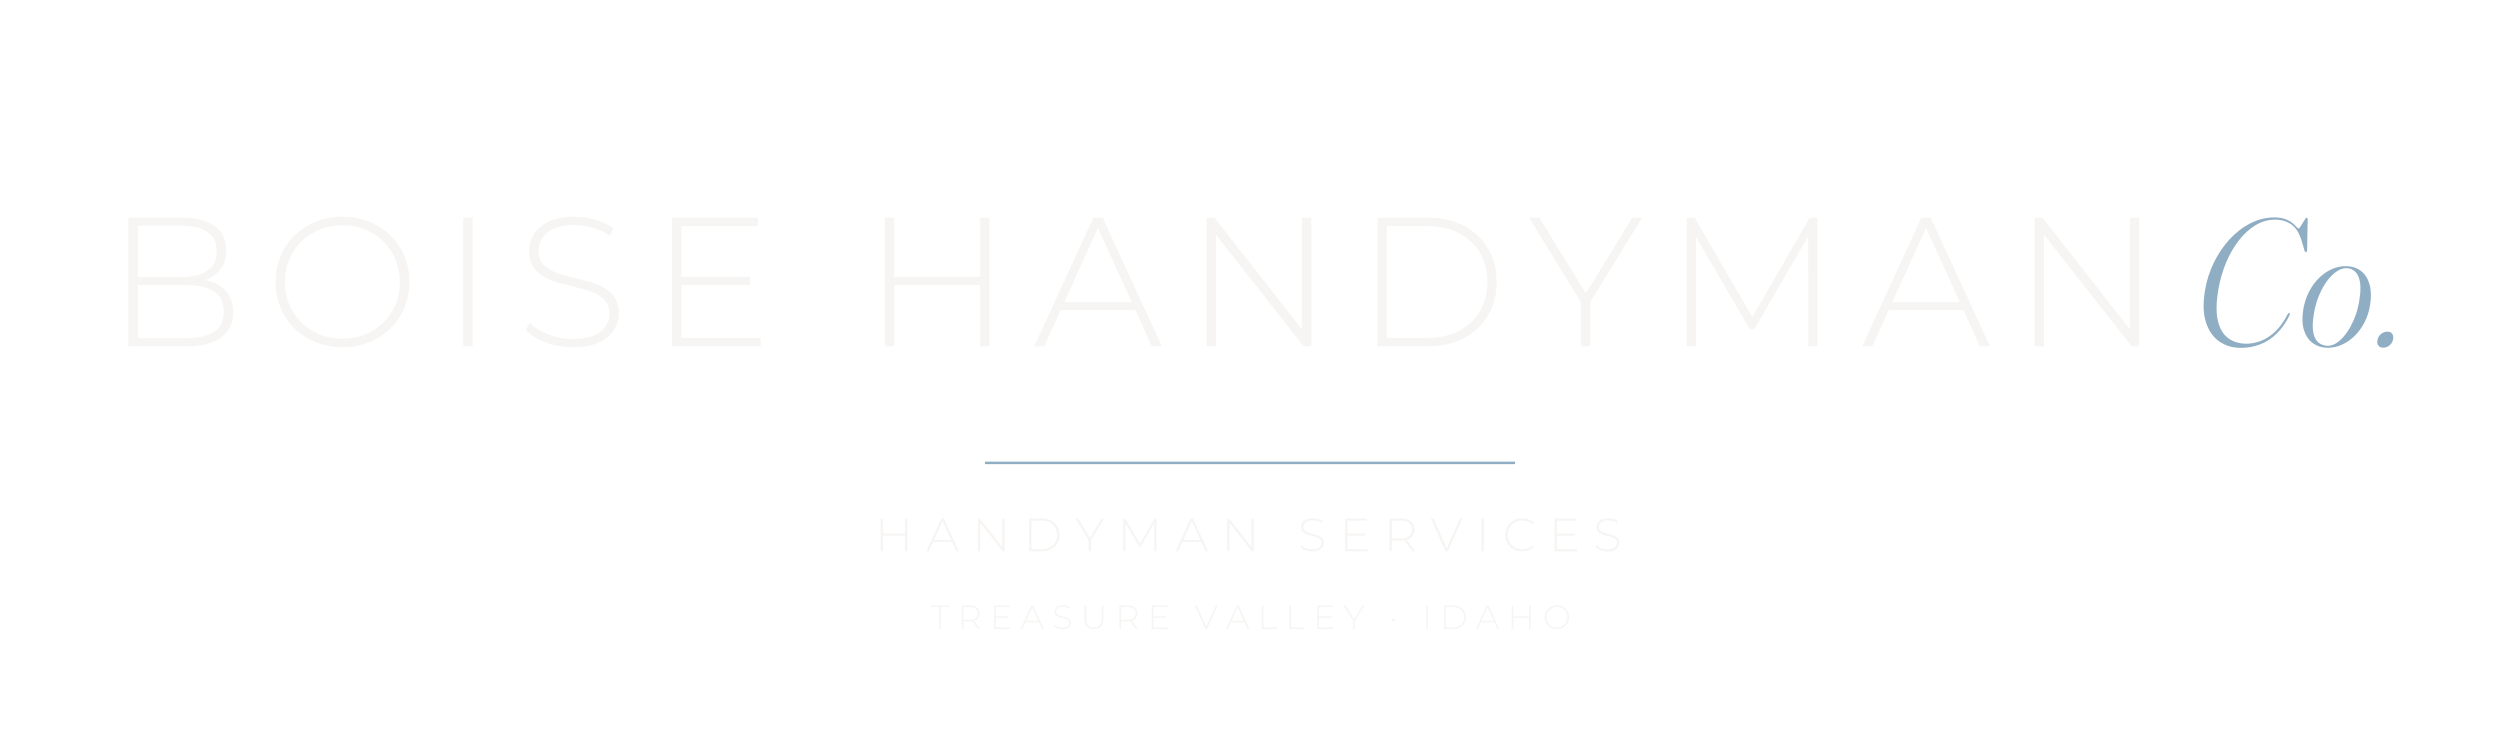
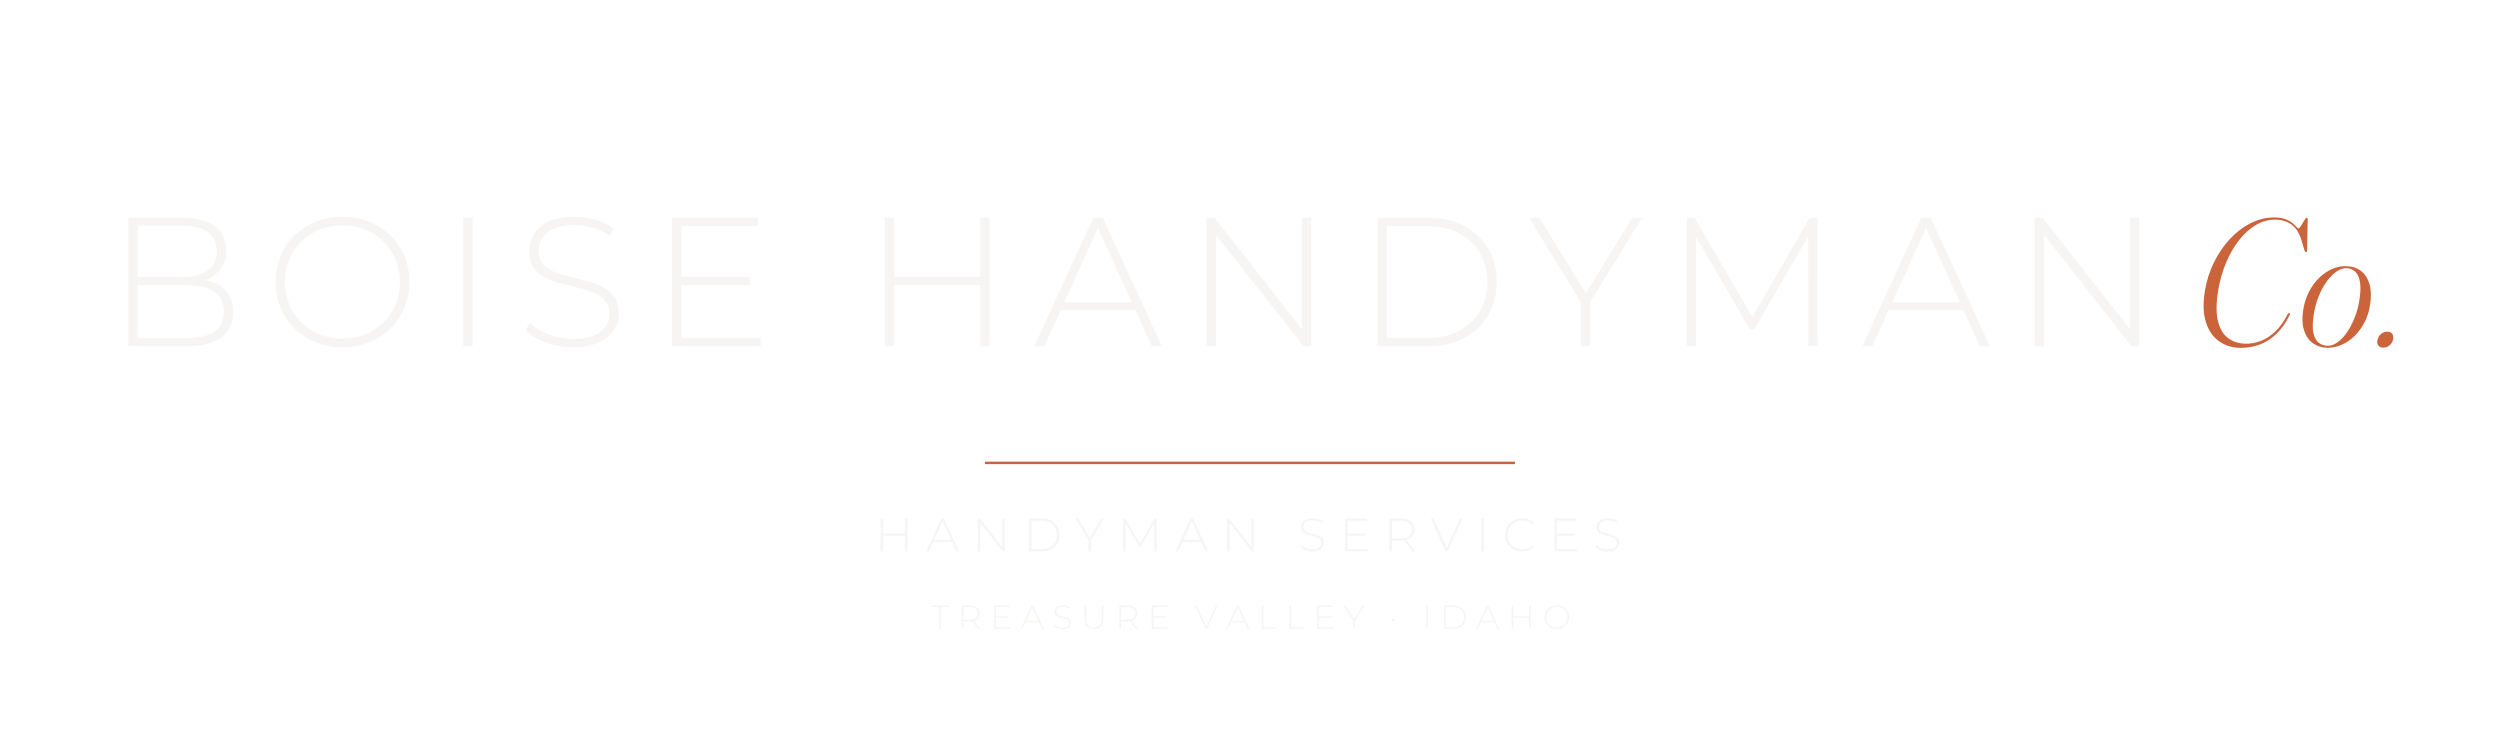
<svg xmlns="http://www.w3.org/2000/svg" width="1415" height="420" viewBox="0 0 1415 420" role="img" aria-label="Boise Handyman Co full wordmark, bone accent">
  <path d="M 105.136 196 L 72.688 196 L 72.688 123.2 L 103.056 123.2 Q 114.808 123.2 121.464 127.984 Q 128.12 132.768 128.12 141.816 L 128.12 141.816 Q 128.12 148.264 124.74 152.476 Q 121.36 156.688 115.848 158.56 L 115.848 158.56 Q 123.648 159.912 127.808 164.54 Q 131.968 169.168 131.968 176.76 L 131.968 176.76 Q 131.968 186.016 125.26 191.008 Q 118.552 196 105.136 196 L 105.136 196 M 77.992 161.368 L 77.992 191.424 L 105.136 191.424 Q 115.64 191.424 121.152 187.836 Q 126.664 184.248 126.664 176.344 L 126.664 176.344 Q 126.664 168.544 121.152 164.956 Q 115.64 161.368 105.136 161.368 L 105.136 161.368 L 77.992 161.368 M 77.992 127.776 L 77.992 156.792 L 102.848 156.792 Q 112.312 156.792 117.512 153.152 Q 122.712 149.512 122.712 142.232 L 122.712 142.232 Q 122.712 135.056 117.512 131.416 Q 112.312 127.776 102.848 127.776 L 102.848 127.776 L 77.992 127.776 M 193.855 196.52 L 193.855 196.52 Q 185.743 196.52 178.827 193.764 Q 171.911 191.008 166.763 186.016 Q 161.615 181.024 158.807 174.264 Q 155.999 167.504 155.999 159.6 L 155.999 159.6 Q 155.999 151.696 158.807 144.936 Q 161.615 138.176 166.763 133.184 Q 171.911 128.192 178.827 125.436 Q 185.743 122.68 193.855 122.68 L 193.855 122.68 Q 201.967 122.68 208.883 125.436 Q 215.799 128.192 220.895 133.184 Q 225.991 138.176 228.851 144.936 Q 231.711 151.696 231.711 159.6 L 231.711 159.6 Q 231.711 167.504 228.851 174.264 Q 225.991 181.024 220.895 186.016 Q 215.799 191.008 208.883 193.764 Q 201.967 196.52 193.855 196.52 M 193.855 191.632 L 193.855 191.632 Q 203.111 191.632 210.443 187.472 Q 217.775 183.312 222.039 176.032 Q 226.303 168.752 226.303 159.6 L 226.303 159.6 Q 226.303 150.448 222.039 143.168 Q 217.775 135.888 210.443 131.728 Q 203.111 127.568 193.855 127.568 L 193.855 127.568 Q 184.599 127.568 177.215 131.728 Q 169.831 135.888 165.567 143.168 Q 161.303 150.448 161.303 159.6 L 161.303 159.6 Q 161.303 168.752 165.567 176.032 Q 169.831 183.312 177.215 187.472 Q 184.599 191.632 193.855 191.632 M 267.495 196 L 262.191 196 L 262.191 123.2 L 267.495 123.2 L 267.495 196 M 324.078 196.52 L 324.078 196.52 Q 315.966 196.52 308.738 193.764 Q 301.51 191.008 297.558 186.64 L 297.558 186.64 L 299.95 182.688 Q 303.694 186.536 310.142 189.188 Q 316.59 191.84 323.974 191.84 L 323.974 191.84 Q 334.894 191.84 339.938 187.68 Q 344.982 183.52 344.982 177.592 L 344.982 177.592 Q 344.982 172.912 342.486 170.104 Q 339.99 167.296 335.934 165.632 Q 331.878 163.968 327.042 162.824 Q 322.206 161.68 317.37 160.38 Q 312.534 159.08 308.478 157 Q 304.422 154.92 301.978 151.332 Q 299.534 147.744 299.534 142.024 L 299.534 142.024 Q 299.534 136.824 302.238 132.456 Q 304.942 128.088 310.662 125.384 Q 316.382 122.68 325.326 122.68 L 325.326 122.68 Q 331.358 122.68 337.234 124.448 Q 343.11 126.216 347.27 129.232 L 347.27 129.232 L 345.294 133.496 Q 340.718 130.376 335.466 128.868 Q 330.214 127.36 325.326 127.36 L 325.326 127.36 Q 314.718 127.36 309.778 131.624 Q 304.838 135.888 304.838 141.92 L 304.838 141.92 Q 304.838 146.6 307.282 149.408 Q 309.726 152.216 313.782 153.88 Q 317.838 155.544 322.674 156.688 Q 327.51 157.832 332.346 159.132 Q 337.182 160.432 341.238 162.512 Q 345.294 164.592 347.79 168.128 Q 350.286 171.664 350.286 177.28 L 350.286 177.28 Q 350.286 182.48 347.478 186.848 Q 344.67 191.216 338.898 193.868 Q 333.126 196.52 324.078 196.52 M 430.582 196 L 380.35 196 L 380.35 123.2 L 429.022 123.2 L 429.022 127.984 L 385.654 127.984 L 385.654 156.688 L 424.446 156.688 L 424.446 161.368 L 385.654 161.368 L 385.654 191.216 L 430.582 191.216 L 430.582 196 M 560.077 196 L 554.773 196 L 554.773 161.368 L 506.101 161.368 L 506.101 196 L 500.797 196 L 500.797 123.2 L 506.101 123.2 L 506.101 156.688 L 554.773 156.688 L 554.773 123.2 L 560.077 123.2 L 560.077 196 M 591.076 196 L 585.356 196 L 618.844 123.2 L 624.148 123.2 L 657.636 196 L 651.916 196 L 642.66 175.512 L 600.332 175.512 L 591.076 196 M 621.444 129.024 L 602.412 171.04 L 640.58 171.04 L 621.444 129.024 M 688.219 196 L 682.915 196 L 682.915 123.2 L 687.387 123.2 L 736.891 186.328 L 736.891 123.2 L 742.195 123.2 L 742.195 196 L 737.827 196 L 688.219 132.872 L 688.219 196 M 808.451 196 L 779.643 196 L 779.643 123.2 L 808.451 123.2 Q 819.995 123.2 828.731 127.88 Q 837.467 132.56 842.303 140.776 Q 847.139 148.992 847.139 159.6 L 847.139 159.6 Q 847.139 170.208 842.303 178.424 Q 837.467 186.64 828.731 191.32 Q 819.995 196 808.451 196 L 808.451 196 M 784.947 127.984 L 784.947 191.216 L 808.035 191.216 Q 818.331 191.216 825.923 187.16 Q 833.515 183.104 837.675 175.98 Q 841.835 168.856 841.835 159.6 L 841.835 159.6 Q 841.835 150.344 837.675 143.22 Q 833.515 136.096 825.923 132.04 Q 818.331 127.984 808.035 127.984 L 808.035 127.984 L 784.947 127.984 M 900.082 196 L 894.778 196 L 894.778 171.04 L 865.45 123.2 L 871.274 123.2 L 897.586 166.048 L 923.898 123.2 L 929.41 123.2 L 900.082 171.04 L 900.082 196 M 959.89 196 L 954.69 196 L 954.69 123.2 L 959.162 123.2 L 991.818 179.464 L 1024.266 123.2 L 1028.634 123.2 L 1028.738 196 L 1023.538 196 L 1023.434 133.704 L 992.962 186.328 L 990.362 186.328 L 959.89 134.016 L 959.89 196 M 1059.737 196 L 1054.017 196 L 1087.505 123.2 L 1092.809 123.2 L 1126.297 196 L 1120.577 196 L 1111.321 175.512 L 1068.993 175.512 L 1059.737 196 M 1090.105 129.024 L 1071.073 171.04 L 1109.241 171.04 L 1090.105 129.024 M 1156.881 196 L 1151.577 196 L 1151.577 123.2 L 1156.049 123.2 L 1205.553 186.328 L 1205.553 123.2 L 1210.857 123.2 L 1210.857 196 L 1206.489 196 L 1156.881 132.872 L 1156.881 196" fill="#F7F5F3" />
  <g transform="translate(1246.217 196.000) scale(0.916954)">
-     <path d="M54.179 -20.517Q54.439 -20.304 54.414 -19.971Q54.388 -19.637 54.095 -19.026Q50.829 -12.34 46.274 -7.879Q41.719 -3.418 36.112 -1.222Q30.506 0.975 24.065 0.975Q16.517 0.975 10.785 -3.008Q5.053 -6.991 2.527 -14.939Q0 -22.888 2.008 -34.719Q3.535 -43.69 7.492 -51.761Q11.45 -59.833 17.226 -66.098Q23.003 -72.363 30.051 -75.949Q37.098 -79.535 44.795 -79.535Q48.827 -79.535 51.54 -78.507Q54.253 -77.478 55.912 -76.122Q57.572 -74.765 58.436 -73.737Q59.3 -72.708 59.61 -72.708Q60.058 -72.708 60.768 -73.727Q61.477 -74.746 62.27 -76.051Q63.063 -77.355 63.71 -78.374Q64.357 -79.393 64.675 -79.393Q64.992 -79.393 65.172 -79.144Q65.351 -78.895 65.362 -78.338L64.998 -59.183Q65.001 -58.677 64.806 -58.454Q64.611 -58.23 64.347 -58.186Q63.755 -58.111 63.376 -59.138L61.728 -64.825Q59.62 -72.077 55.392 -75.122Q51.163 -78.167 45.305 -78.167Q38.866 -78.167 33.166 -74.734Q27.466 -71.3 22.84 -65.31Q18.213 -59.32 14.977 -51.59Q11.74 -43.859 10.254 -35.258Q8.151 -23.099 9.931 -15.701Q11.711 -8.302 16.384 -4.951Q21.057 -1.599 27.533 -1.599Q31.915 -1.599 36.469 -3.329Q41.024 -5.06 45.259 -9.018Q49.494 -12.976 52.907 -19.658Q53.243 -20.19 53.603 -20.429Q53.962 -20.668 54.179 -20.517Z M89.849 -49.427Q95.039 -49.166 98.602 -46.225Q102.165 -43.284 103.609 -37.975Q105.052 -32.666 103.836 -25.275Q102.953 -19.744 100.528 -14.958Q98.103 -10.171 94.534 -6.599Q90.964 -3.027 86.609 -1.034Q82.254 0.96 77.503 0.915Q72.583 0.87 68.759 -1.788Q64.935 -4.445 63.173 -9.666Q61.411 -14.886 62.607 -22.556Q63.619 -28.729 66.229 -33.759Q68.839 -38.789 72.58 -42.389Q76.321 -45.989 80.759 -47.842Q85.197 -49.696 89.849 -49.427ZM77.686 -0.313Q80.204 -0.274 82.719 -1.773Q85.233 -3.273 87.561 -5.968Q89.889 -8.663 91.831 -12.207Q93.774 -15.75 95.162 -19.817Q96.551 -23.883 97.194 -28.156Q98.364 -34.983 97.685 -39.326Q97.007 -43.669 94.926 -45.818Q92.846 -47.968 89.825 -48.199Q87.23 -48.388 84.581 -46.982Q81.932 -45.575 79.467 -42.899Q77.001 -40.222 74.917 -36.586Q72.833 -32.949 71.33 -28.64Q69.827 -24.331 69.138 -19.685Q67.94 -12.562 68.844 -8.33Q69.748 -4.098 72.115 -2.232Q74.481 -0.366 77.686 -0.313Z M111.899 0.84Q109.963 0.84 109.012 -0.461Q108.062 -1.763 108.391 -3.676Q108.63 -5.158 109.492 -6.382Q110.355 -7.606 111.702 -8.325Q113.049 -9.043 114.572 -9.043Q116.572 -9.043 117.503 -7.713Q118.434 -6.383 118.098 -4.466Q117.903 -3.051 117.061 -1.844Q116.219 -0.637 114.9 0.102Q113.581 0.84 111.899 0.84Z" fill="#8FAEC4" />
+     <path d="M54.179 -20.517Q54.439 -20.304 54.414 -19.971Q54.388 -19.637 54.095 -19.026Q50.829 -12.34 46.274 -7.879Q41.719 -3.418 36.112 -1.222Q30.506 0.975 24.065 0.975Q16.517 0.975 10.785 -3.008Q5.053 -6.991 2.527 -14.939Q0 -22.888 2.008 -34.719Q3.535 -43.69 7.492 -51.761Q11.45 -59.833 17.226 -66.098Q23.003 -72.363 30.051 -75.949Q37.098 -79.535 44.795 -79.535Q48.827 -79.535 51.54 -78.507Q54.253 -77.478 55.912 -76.122Q57.572 -74.765 58.436 -73.737Q59.3 -72.708 59.61 -72.708Q60.058 -72.708 60.768 -73.727Q61.477 -74.746 62.27 -76.051Q63.063 -77.355 63.71 -78.374Q64.357 -79.393 64.675 -79.393Q64.992 -79.393 65.172 -79.144Q65.351 -78.895 65.362 -78.338L64.998 -59.183Q65.001 -58.677 64.806 -58.454Q64.611 -58.23 64.347 -58.186Q63.755 -58.111 63.376 -59.138L61.728 -64.825Q59.62 -72.077 55.392 -75.122Q51.163 -78.167 45.305 -78.167Q38.866 -78.167 33.166 -74.734Q27.466 -71.3 22.84 -65.31Q18.213 -59.32 14.977 -51.59Q11.74 -43.859 10.254 -35.258Q8.151 -23.099 9.931 -15.701Q11.711 -8.302 16.384 -4.951Q21.057 -1.599 27.533 -1.599Q31.915 -1.599 36.469 -3.329Q41.024 -5.06 45.259 -9.018Q49.494 -12.976 52.907 -19.658Q53.243 -20.19 53.603 -20.429Q53.962 -20.668 54.179 -20.517Z M89.849 -49.427Q95.039 -49.166 98.602 -46.225Q102.165 -43.284 103.609 -37.975Q105.052 -32.666 103.836 -25.275Q102.953 -19.744 100.528 -14.958Q98.103 -10.171 94.534 -6.599Q90.964 -3.027 86.609 -1.034Q82.254 0.96 77.503 0.915Q72.583 0.87 68.759 -1.788Q64.935 -4.445 63.173 -9.666Q61.411 -14.886 62.607 -22.556Q63.619 -28.729 66.229 -33.759Q68.839 -38.789 72.58 -42.389Q76.321 -45.989 80.759 -47.842Q85.197 -49.696 89.849 -49.427ZM77.686 -0.313Q80.204 -0.274 82.719 -1.773Q85.233 -3.273 87.561 -5.968Q89.889 -8.663 91.831 -12.207Q93.774 -15.75 95.162 -19.817Q96.551 -23.883 97.194 -28.156Q98.364 -34.983 97.685 -39.326Q97.007 -43.669 94.926 -45.818Q92.846 -47.968 89.825 -48.199Q87.23 -48.388 84.581 -46.982Q81.932 -45.575 79.467 -42.899Q77.001 -40.222 74.917 -36.586Q72.833 -32.949 71.33 -28.64Q69.827 -24.331 69.138 -19.685Q67.94 -12.562 68.844 -8.33Q69.748 -4.098 72.115 -2.232Q74.481 -0.366 77.686 -0.313Z M111.899 0.84Q109.963 0.84 109.012 -0.461Q108.062 -1.763 108.391 -3.676Q108.63 -5.158 109.492 -6.382Q110.355 -7.606 111.702 -8.325Q113.049 -9.043 114.572 -9.043Q116.572 -9.043 117.503 -7.713Q118.434 -6.383 118.098 -4.466Q117.903 -3.051 117.061 -1.844Q116.219 -0.637 114.9 0.102Q113.581 0.84 111.899 0.84Z" fill="#CB633B" />
  </g>
-   <line x1="557.5" y1="262" x2="857.5" y2="262" stroke="#8FAEC4" stroke-width="1.4" />
+   <line x1="557.5" y1="262" x2="857.5" y2="262" stroke="#CB633B" stroke-width="1.4" />
  <path d="M 513.532 312 L 512.181 312 L 512.181 303.18 L 499.786 303.18 L 499.786 312 L 498.435 312 L 498.435 293.46 L 499.786 293.46 L 499.786 301.988 L 512.181 301.988 L 512.181 293.46 L 513.532 293.46 L 513.532 312 M 525.768 312 L 524.312 312 L 532.84 293.46 L 534.191 293.46 L 542.719 312 L 541.262 312 L 538.905 306.782 L 528.125 306.782 L 525.768 312 M 533.502 294.943 L 528.655 305.643 L 538.375 305.643 L 533.502 294.943 M 554.85 312 L 553.499 312 L 553.499 293.46 L 554.638 293.46 L 567.245 309.537 L 567.245 293.46 L 568.596 293.46 L 568.596 312 L 567.483 312 L 554.85 295.923 L 554.85 312 M 589.811 312 L 582.474 312 L 582.474 293.46 L 589.811 293.46 Q 592.751 293.46 594.975 294.652 Q 597.2 295.844 598.432 297.936 Q 599.663 300.028 599.663 302.73 L 599.663 302.73 Q 599.663 305.432 598.432 307.524 Q 597.2 309.616 594.975 310.808 Q 592.751 312 589.811 312 L 589.811 312 M 583.825 294.678 L 583.825 310.782 L 589.705 310.782 Q 592.327 310.782 594.26 309.749 Q 596.194 308.716 597.253 306.901 Q 598.313 305.087 598.313 302.73 L 598.313 302.73 Q 598.313 300.373 597.253 298.558 Q 596.194 296.744 594.26 295.711 Q 592.327 294.678 589.705 294.678 L 589.705 294.678 L 583.825 294.678 M 617.488 312 L 616.138 312 L 616.138 305.643 L 608.669 293.46 L 610.152 293.46 L 616.853 304.372 L 623.554 293.46 L 624.957 293.46 L 617.488 305.643 L 617.488 312 M 637.061 312 L 635.737 312 L 635.737 293.46 L 636.876 293.46 L 645.192 307.789 L 653.456 293.46 L 654.568 293.46 L 654.595 312 L 653.27 312 L 653.244 296.135 L 645.484 309.537 L 644.822 309.537 L 637.061 296.215 L 637.061 312 M 666.831 312 L 665.374 312 L 673.903 293.46 L 675.254 293.46 L 683.782 312 L 682.325 312 L 679.968 306.782 L 669.188 306.782 L 666.831 312 M 674.565 294.943 L 669.718 305.643 L 679.438 305.643 L 674.565 294.943 M 695.913 312 L 694.562 312 L 694.562 293.46 L 695.701 293.46 L 708.308 309.537 L 708.308 293.46 L 709.659 293.46 L 709.659 312 L 708.546 312 L 695.913 295.923 L 695.913 312 M 742.633 312.132 L 742.633 312.132 Q 740.567 312.132 738.727 311.431 Q 736.886 310.729 735.879 309.616 L 735.879 309.616 L 736.489 308.61 Q 737.442 309.59 739.084 310.265 Q 740.726 310.941 742.607 310.941 L 742.607 310.941 Q 745.388 310.941 746.672 309.881 Q 747.957 308.822 747.957 307.312 L 747.957 307.312 Q 747.957 306.12 747.321 305.405 Q 746.686 304.69 745.653 304.266 Q 744.62 303.842 743.388 303.551 Q 742.157 303.26 740.925 302.929 Q 739.693 302.598 738.66 302.068 Q 737.627 301.538 737.005 300.624 Q 736.383 299.711 736.383 298.254 L 736.383 298.254 Q 736.383 296.93 737.071 295.817 Q 737.76 294.705 739.217 294.016 Q 740.673 293.328 742.951 293.328 L 742.951 293.328 Q 744.487 293.328 745.984 293.778 Q 747.48 294.228 748.54 294.996 L 748.54 294.996 L 748.036 296.082 Q 746.871 295.288 745.533 294.903 Q 744.196 294.519 742.951 294.519 L 742.951 294.519 Q 740.25 294.519 738.992 295.605 Q 737.733 296.691 737.733 298.227 L 737.733 298.227 Q 737.733 299.419 738.356 300.134 Q 738.978 300.85 740.011 301.273 Q 741.044 301.697 742.276 301.988 Q 743.507 302.28 744.739 302.611 Q 745.97 302.942 747.003 303.472 Q 748.036 304.001 748.672 304.902 Q 749.308 305.802 749.308 307.233 L 749.308 307.233 Q 749.308 308.557 748.593 309.669 Q 747.877 310.782 746.408 311.457 Q 744.938 312.132 742.633 312.132 M 774.098 312 L 761.306 312 L 761.306 293.46 L 773.701 293.46 L 773.701 294.678 L 762.656 294.678 L 762.656 301.988 L 772.536 301.988 L 772.536 303.18 L 762.656 303.18 L 762.656 310.782 L 774.098 310.782 L 774.098 312 M 787.791 312 L 786.441 312 L 786.441 293.46 L 793.089 293.46 Q 796.585 293.46 798.571 295.115 Q 800.558 296.771 800.558 299.711 L 800.558 299.711 Q 800.558 301.909 799.419 303.405 Q 798.28 304.902 796.187 305.511 L 796.187 305.511 L 800.849 312 L 799.313 312 L 794.89 305.802 Q 794.042 305.935 793.089 305.935 L 793.089 305.935 L 787.791 305.935 L 787.791 312 M 787.791 294.678 L 787.791 304.743 L 793.089 304.743 Q 796.081 304.743 797.631 303.419 Q 799.18 302.094 799.18 299.711 L 799.18 299.711 Q 799.18 297.3 797.631 295.989 Q 796.081 294.678 793.089 294.678 L 793.089 294.678 L 787.791 294.678 M 819.468 312 L 818.118 312 L 809.854 293.46 L 811.337 293.46 L 818.833 310.278 L 826.328 293.46 L 827.732 293.46 L 819.468 312 M 839.889 312 L 838.538 312 L 838.538 293.46 L 839.889 293.46 L 839.889 312 M 861.607 312.132 L 861.607 312.132 Q 859.541 312.132 857.793 311.431 Q 856.045 310.729 854.734 309.457 Q 853.423 308.186 852.708 306.464 Q 851.993 304.743 851.993 302.73 L 851.993 302.73 Q 851.993 300.691 852.708 298.982 Q 853.423 297.274 854.734 296.003 Q 856.045 294.731 857.793 294.029 Q 859.541 293.328 861.607 293.328 L 861.607 293.328 Q 863.567 293.328 865.275 293.963 Q 866.984 294.599 868.202 295.897 L 868.202 295.897 L 867.355 296.771 Q 866.163 295.605 864.719 295.089 Q 863.276 294.572 861.66 294.572 L 861.66 294.572 Q 859.276 294.572 857.396 295.645 Q 855.515 296.718 854.429 298.558 Q 853.344 300.399 853.344 302.73 L 853.344 302.73 Q 853.344 305.061 854.429 306.901 Q 855.515 308.742 857.396 309.815 Q 859.276 310.888 861.66 310.888 L 861.66 310.888 Q 863.276 310.888 864.719 310.358 Q 866.163 309.828 867.355 308.663 L 867.355 308.663 L 868.202 309.537 Q 866.984 310.835 865.275 311.484 Q 863.567 312.132 861.607 312.132 M 892.675 312 L 879.882 312 L 879.882 293.46 L 892.278 293.46 L 892.278 294.678 L 881.233 294.678 L 881.233 301.988 L 891.112 301.988 L 891.112 303.18 L 881.233 303.18 L 881.233 310.782 L 892.675 310.782 L 892.675 312 M 909.891 312.132 L 909.891 312.132 Q 907.825 312.132 905.984 311.431 Q 904.143 310.729 903.137 309.616 L 903.137 309.616 L 903.746 308.61 Q 904.699 309.59 906.341 310.265 Q 907.984 310.941 909.864 310.941 L 909.864 310.941 Q 912.645 310.941 913.93 309.881 Q 915.214 308.822 915.214 307.312 L 915.214 307.312 Q 915.214 306.12 914.579 305.405 Q 913.943 304.69 912.91 304.266 Q 911.877 303.842 910.645 303.551 Q 909.414 303.26 908.182 302.929 Q 906.951 302.598 905.918 302.068 Q 904.885 301.538 904.262 300.624 Q 903.64 299.711 903.64 298.254 L 903.64 298.254 Q 903.64 296.93 904.329 295.817 Q 905.017 294.705 906.474 294.016 Q 907.931 293.328 910.208 293.328 L 910.208 293.328 Q 911.745 293.328 913.241 293.778 Q 914.737 294.228 915.797 294.996 L 915.797 294.996 L 915.294 296.082 Q 914.128 295.288 912.791 294.903 Q 911.453 294.519 910.208 294.519 L 910.208 294.519 Q 907.507 294.519 906.249 295.605 Q 904.991 296.691 904.991 298.227 L 904.991 298.227 Q 904.991 299.419 905.613 300.134 Q 906.236 300.85 907.268 301.273 Q 908.301 301.697 909.533 301.988 Q 910.765 302.28 911.996 302.611 Q 913.228 302.942 914.261 303.472 Q 915.294 304.001 915.929 304.902 Q 916.565 305.802 916.565 307.233 L 916.565 307.233 Q 916.565 308.557 915.85 309.669 Q 915.135 310.782 913.665 311.457 Q 912.195 312.132 909.891 312.132" fill="#F7F5F3" />
  <path d="M 532.624 356 L 531.655 356 L 531.655 343.574 L 526.867 343.574 L 526.867 342.7 L 537.412 342.7 L 537.412 343.574 L 532.624 343.574 L 532.624 356 M 545.335 356 L 544.366 356 L 544.366 342.7 L 549.135 342.7 Q 551.643 342.7 553.068 343.887 Q 554.493 345.075 554.493 347.184 L 554.493 347.184 Q 554.493 348.761 553.676 349.834 Q 552.859 350.908 551.358 351.345 L 551.358 351.345 L 554.702 356 L 553.6 356 L 550.427 351.554 Q 549.819 351.649 549.135 351.649 L 549.135 351.649 L 545.335 351.649 L 545.335 356 M 545.335 343.574 L 545.335 350.794 L 549.135 350.794 Q 551.282 350.794 552.393 349.844 Q 553.505 348.894 553.505 347.184 L 553.505 347.184 Q 553.505 345.455 552.393 344.514 Q 551.282 343.574 549.135 343.574 L 549.135 343.574 L 545.335 343.574 M 571.783 356 L 562.606 356 L 562.606 342.7 L 571.498 342.7 L 571.498 343.574 L 563.575 343.574 L 563.575 348.818 L 570.662 348.818 L 570.662 349.673 L 563.575 349.673 L 563.575 355.126 L 571.783 355.126 L 571.783 356 M 578.699 356 L 577.654 356 L 583.772 342.7 L 584.741 342.7 L 590.859 356 L 589.814 356 L 588.123 352.257 L 580.39 352.257 L 578.699 356 M 584.247 343.764 L 580.77 351.44 L 587.743 351.44 L 584.247 343.764 M 601.328 356.095 L 601.328 356.095 Q 599.846 356.095 598.525 355.591 Q 597.205 355.088 596.483 354.29 L 596.483 354.29 L 596.92 353.568 Q 597.604 354.271 598.782 354.755 Q 599.96 355.24 601.309 355.24 L 601.309 355.24 Q 603.304 355.24 604.225 354.48 Q 605.147 353.72 605.147 352.637 L 605.147 352.637 Q 605.147 351.782 604.691 351.269 Q 604.235 350.756 603.494 350.452 Q 602.753 350.148 601.869 349.939 Q 600.986 349.73 600.102 349.493 Q 599.219 349.255 598.478 348.875 Q 597.737 348.495 597.29 347.839 Q 596.844 347.184 596.844 346.139 L 596.844 346.139 Q 596.844 345.189 597.338 344.391 Q 597.832 343.593 598.877 343.099 Q 599.922 342.605 601.556 342.605 L 601.556 342.605 Q 602.658 342.605 603.731 342.928 Q 604.805 343.251 605.565 343.802 L 605.565 343.802 L 605.204 344.581 Q 604.368 344.011 603.408 343.736 Q 602.449 343.46 601.556 343.46 L 601.556 343.46 Q 599.618 343.46 598.715 344.239 Q 597.813 345.018 597.813 346.12 L 597.813 346.12 Q 597.813 346.975 598.259 347.488 Q 598.706 348.001 599.447 348.305 Q 600.188 348.609 601.071 348.818 Q 601.955 349.027 602.838 349.264 Q 603.722 349.502 604.463 349.882 Q 605.204 350.262 605.66 350.908 Q 606.116 351.554 606.116 352.58 L 606.116 352.58 Q 606.116 353.53 605.603 354.328 Q 605.09 355.126 604.035 355.611 Q 602.981 356.095 601.328 356.095 M 619.169 356.095 L 619.169 356.095 Q 616.699 356.095 615.274 354.651 Q 613.849 353.207 613.849 350.357 L 613.849 350.357 L 613.849 342.7 L 614.818 342.7 L 614.818 350.319 Q 614.818 352.808 615.958 354.005 Q 617.098 355.202 619.188 355.202 L 619.188 355.202 Q 621.259 355.202 622.399 354.005 Q 623.539 352.808 623.539 350.319 L 623.539 350.319 L 623.539 342.7 L 624.508 342.7 L 624.508 350.357 Q 624.508 353.207 623.083 354.651 Q 621.658 356.095 619.169 356.095 M 634.559 356 L 633.59 356 L 633.59 342.7 L 638.359 342.7 Q 640.867 342.7 642.292 343.887 Q 643.717 345.075 643.717 347.184 L 643.717 347.184 Q 643.717 348.761 642.9 349.834 Q 642.083 350.908 640.582 351.345 L 640.582 351.345 L 643.926 356 L 642.824 356 L 639.651 351.554 Q 639.043 351.649 638.359 351.649 L 638.359 351.649 L 634.559 351.649 L 634.559 356 M 634.559 343.574 L 634.559 350.794 L 638.359 350.794 Q 640.506 350.794 641.617 349.844 Q 642.729 348.894 642.729 347.184 L 642.729 347.184 Q 642.729 345.455 641.617 344.514 Q 640.506 343.574 638.359 343.574 L 638.359 343.574 L 634.559 343.574 M 661.007 356 L 651.83 356 L 651.83 342.7 L 660.722 342.7 L 660.722 343.574 L 652.799 343.574 L 652.799 348.818 L 659.886 348.818 L 659.886 349.673 L 652.799 349.673 L 652.799 355.126 L 661.007 355.126 L 661.007 356 M 683.237 356 L 682.268 356 L 676.34 342.7 L 677.404 342.7 L 682.781 354.765 L 688.158 342.7 L 689.165 342.7 L 683.237 356 M 694.979 356 L 693.934 356 L 700.052 342.7 L 701.021 342.7 L 707.139 356 L 706.094 356 L 704.403 352.257 L 696.67 352.257 L 694.979 356 M 700.527 343.764 L 697.05 351.44 L 704.023 351.44 L 700.527 343.764 M 722.738 356 L 714.112 356 L 714.112 342.7 L 715.081 342.7 L 715.081 355.126 L 722.738 355.126 L 722.738 356 M 738.413 356 L 729.787 356 L 729.787 342.7 L 730.756 342.7 L 730.756 355.126 L 738.413 355.126 L 738.413 356 M 754.639 356 L 745.462 356 L 745.462 342.7 L 754.354 342.7 L 754.354 343.574 L 746.431 343.574 L 746.431 348.818 L 753.518 348.818 L 753.518 349.673 L 746.431 349.673 L 746.431 355.126 L 754.639 355.126 L 754.639 356 M 766.837 356 L 765.868 356 L 765.868 351.44 L 760.51 342.7 L 761.574 342.7 L 766.381 350.528 L 771.188 342.7 L 772.195 342.7 L 766.837 351.44 L 766.837 356 M 788.573 351.725 L 788.573 351.725 Q 788.231 351.725 788.003 351.488 Q 787.775 351.25 787.775 350.908 L 787.775 350.908 Q 787.775 350.547 788.003 350.319 Q 788.231 350.091 788.573 350.091 L 788.573 350.091 Q 788.896 350.091 789.133 350.319 Q 789.371 350.547 789.371 350.908 L 789.371 350.908 Q 789.371 351.25 789.133 351.488 Q 788.896 351.725 788.573 351.725 M 808.143 356 L 807.174 356 L 807.174 342.7 L 808.143 342.7 L 808.143 356 M 822.602 356 L 817.339 356 L 817.339 342.7 L 822.602 342.7 Q 824.711 342.7 826.307 343.555 Q 827.903 344.41 828.786 345.911 Q 829.67 347.412 829.67 349.35 L 829.67 349.35 Q 829.67 351.288 828.786 352.789 Q 827.903 354.29 826.307 355.145 Q 824.711 356 822.602 356 L 822.602 356 M 818.308 343.574 L 818.308 355.126 L 822.526 355.126 Q 824.407 355.126 825.794 354.385 Q 827.181 353.644 827.941 352.342 Q 828.701 351.041 828.701 349.35 L 828.701 349.35 Q 828.701 347.659 827.941 346.358 Q 827.181 345.056 825.794 344.315 Q 824.407 343.574 822.526 343.574 L 822.526 343.574 L 818.308 343.574 M 836.415 356 L 835.37 356 L 841.488 342.7 L 842.457 342.7 L 848.575 356 L 847.53 356 L 845.839 352.257 L 838.106 352.257 L 836.415 356 M 841.963 343.764 L 838.486 351.44 L 845.459 351.44 L 841.963 343.764 M 866.378 356 L 865.409 356 L 865.409 349.673 L 856.517 349.673 L 856.517 356 L 855.548 356 L 855.548 342.7 L 856.517 342.7 L 856.517 348.818 L 865.409 348.818 L 865.409 342.7 L 866.378 342.7 L 866.378 356 M 881.217 356.095 L 881.217 356.095 Q 879.735 356.095 878.471 355.591 Q 877.208 355.088 876.267 354.176 Q 875.327 353.264 874.814 352.029 Q 874.301 350.794 874.301 349.35 L 874.301 349.35 Q 874.301 347.906 874.814 346.671 Q 875.327 345.436 876.267 344.524 Q 877.208 343.612 878.471 343.108 Q 879.735 342.605 881.217 342.605 L 881.217 342.605 Q 882.699 342.605 883.962 343.108 Q 885.226 343.612 886.157 344.524 Q 887.088 345.436 887.61 346.671 Q 888.133 347.906 888.133 349.35 L 888.133 349.35 Q 888.133 350.794 887.61 352.029 Q 887.088 353.264 886.157 354.176 Q 885.226 355.088 883.962 355.591 Q 882.699 356.095 881.217 356.095 M 881.217 355.202 L 881.217 355.202 Q 882.908 355.202 884.247 354.442 Q 885.587 353.682 886.366 352.352 Q 887.145 351.022 887.145 349.35 L 887.145 349.35 Q 887.145 347.678 886.366 346.348 Q 885.587 345.018 884.247 344.258 Q 882.908 343.498 881.217 343.498 L 881.217 343.498 Q 879.526 343.498 878.177 344.258 Q 876.828 345.018 876.049 346.348 Q 875.27 347.678 875.27 349.35 L 875.27 349.35 Q 875.27 351.022 876.049 352.352 Q 876.828 353.682 878.177 354.442 Q 879.526 355.202 881.217 355.202" fill="#F7F5F3" />
</svg>
